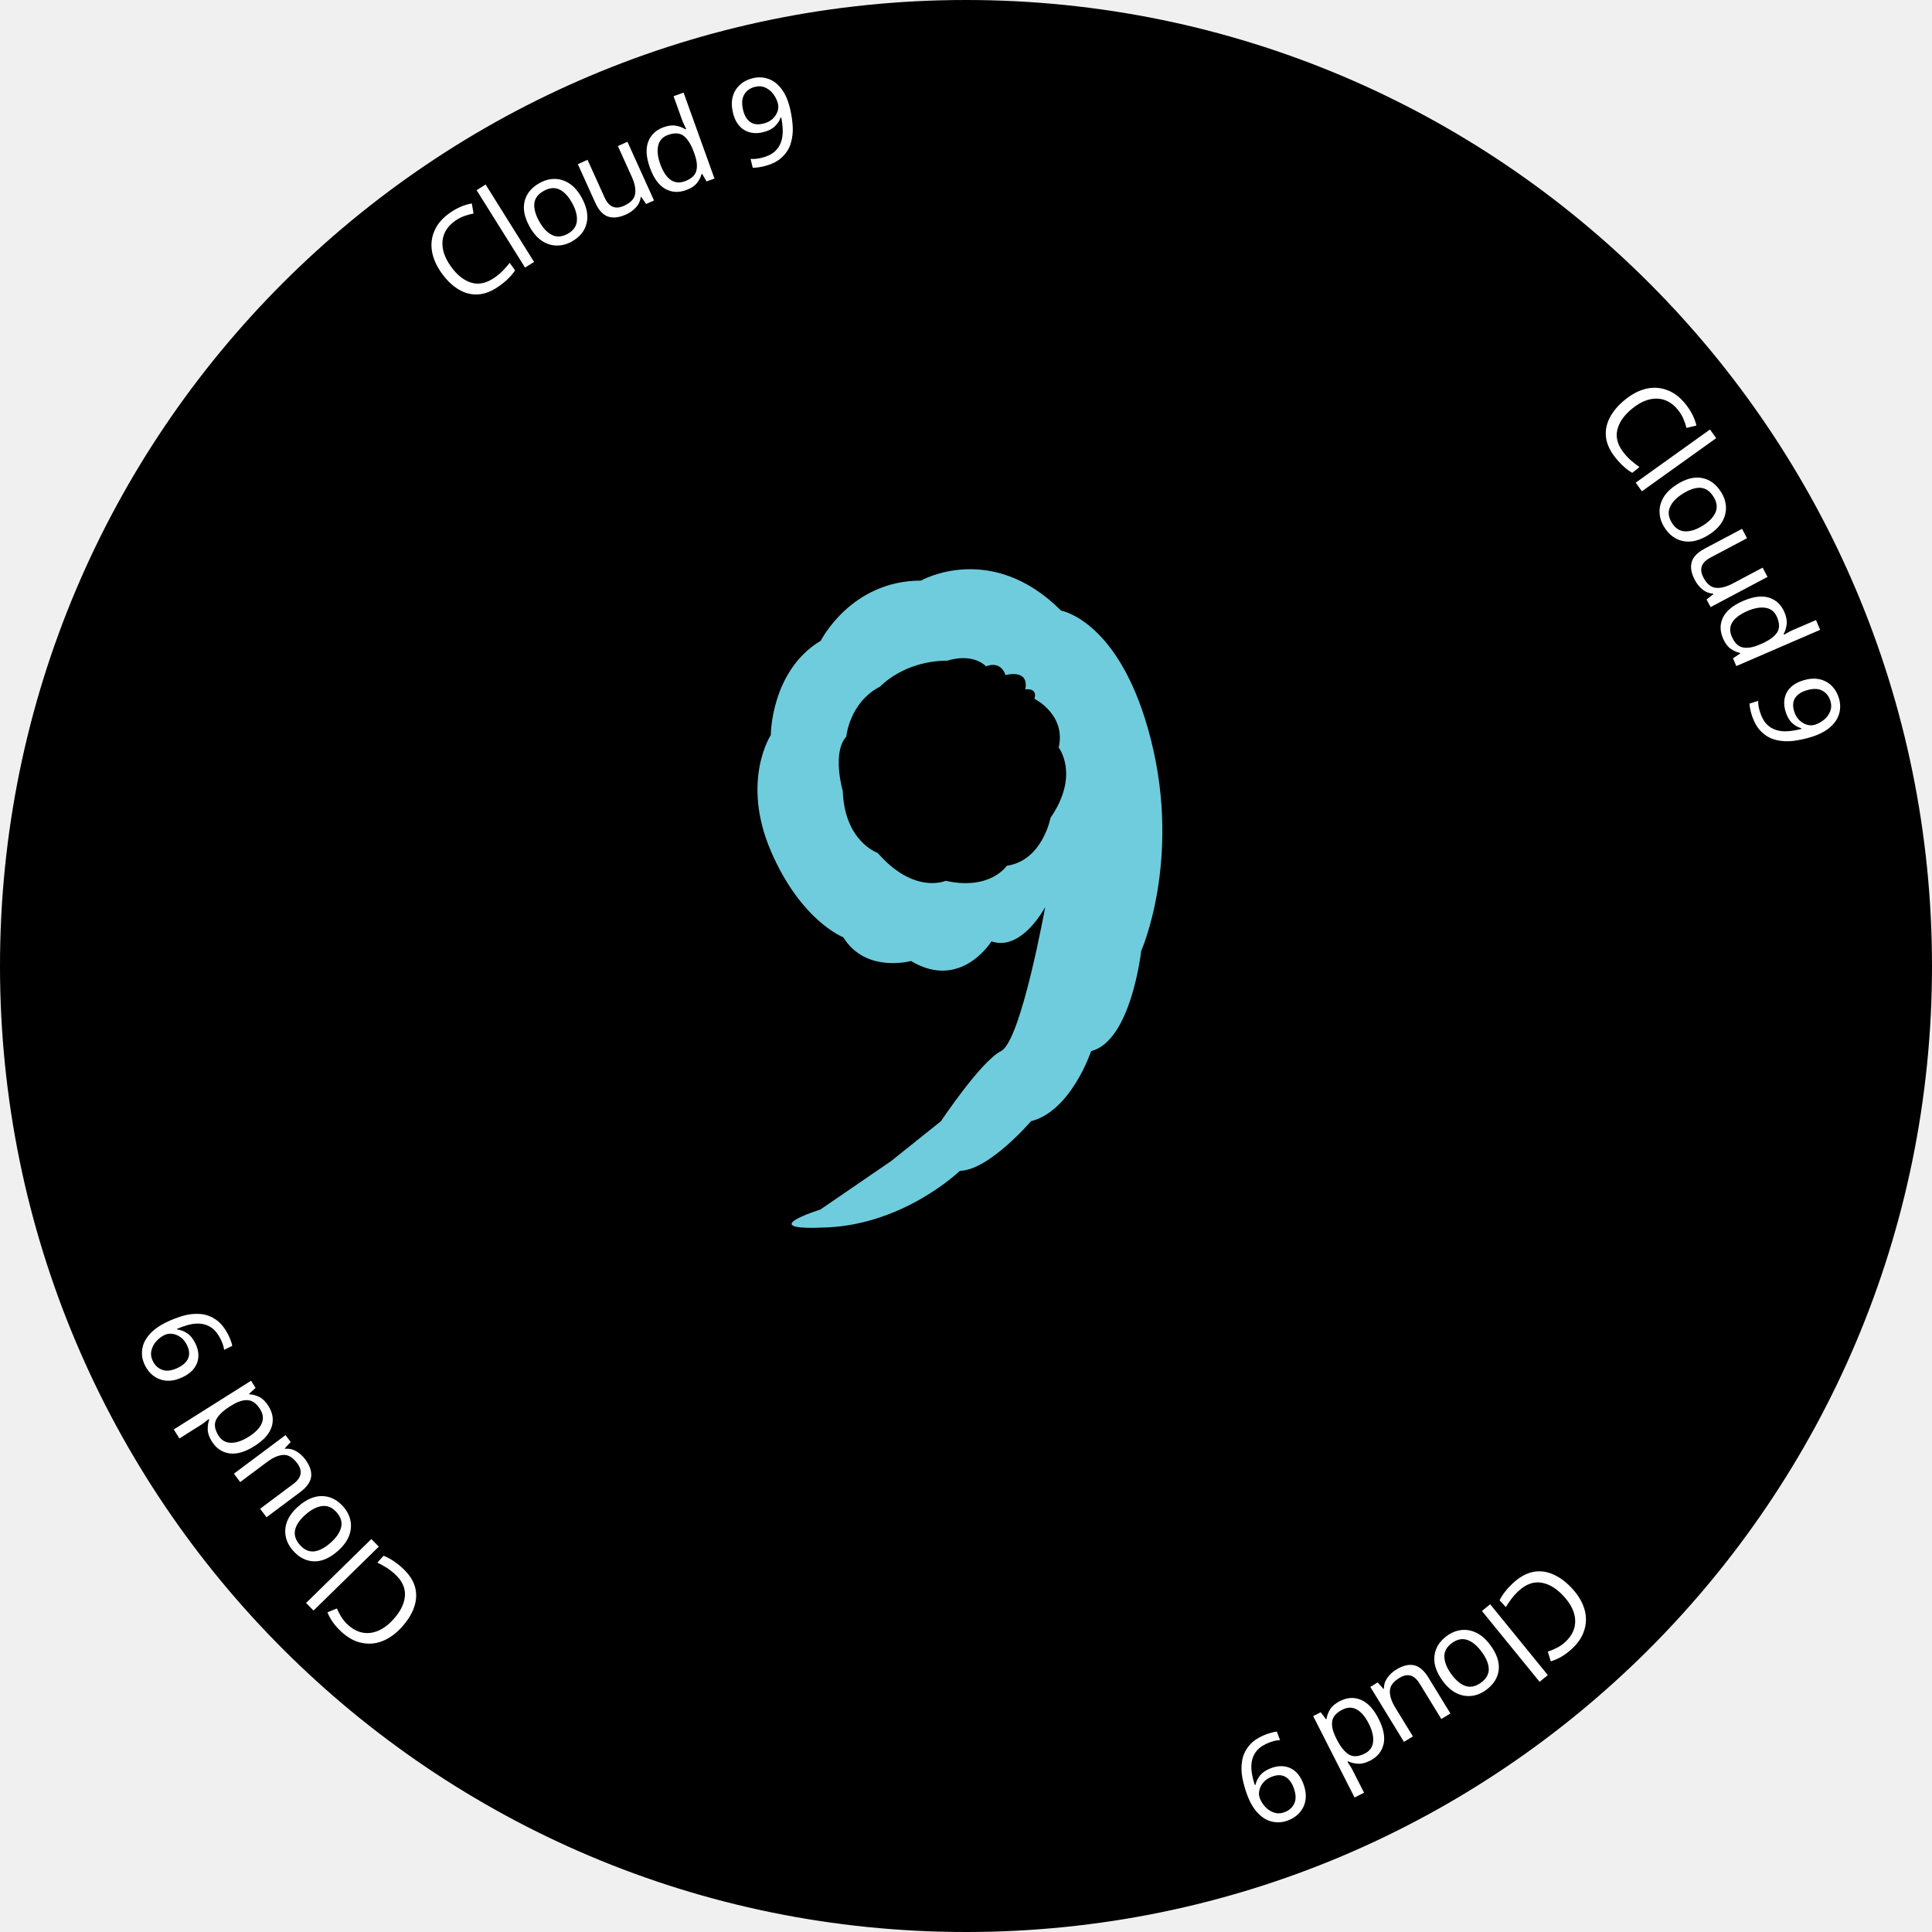
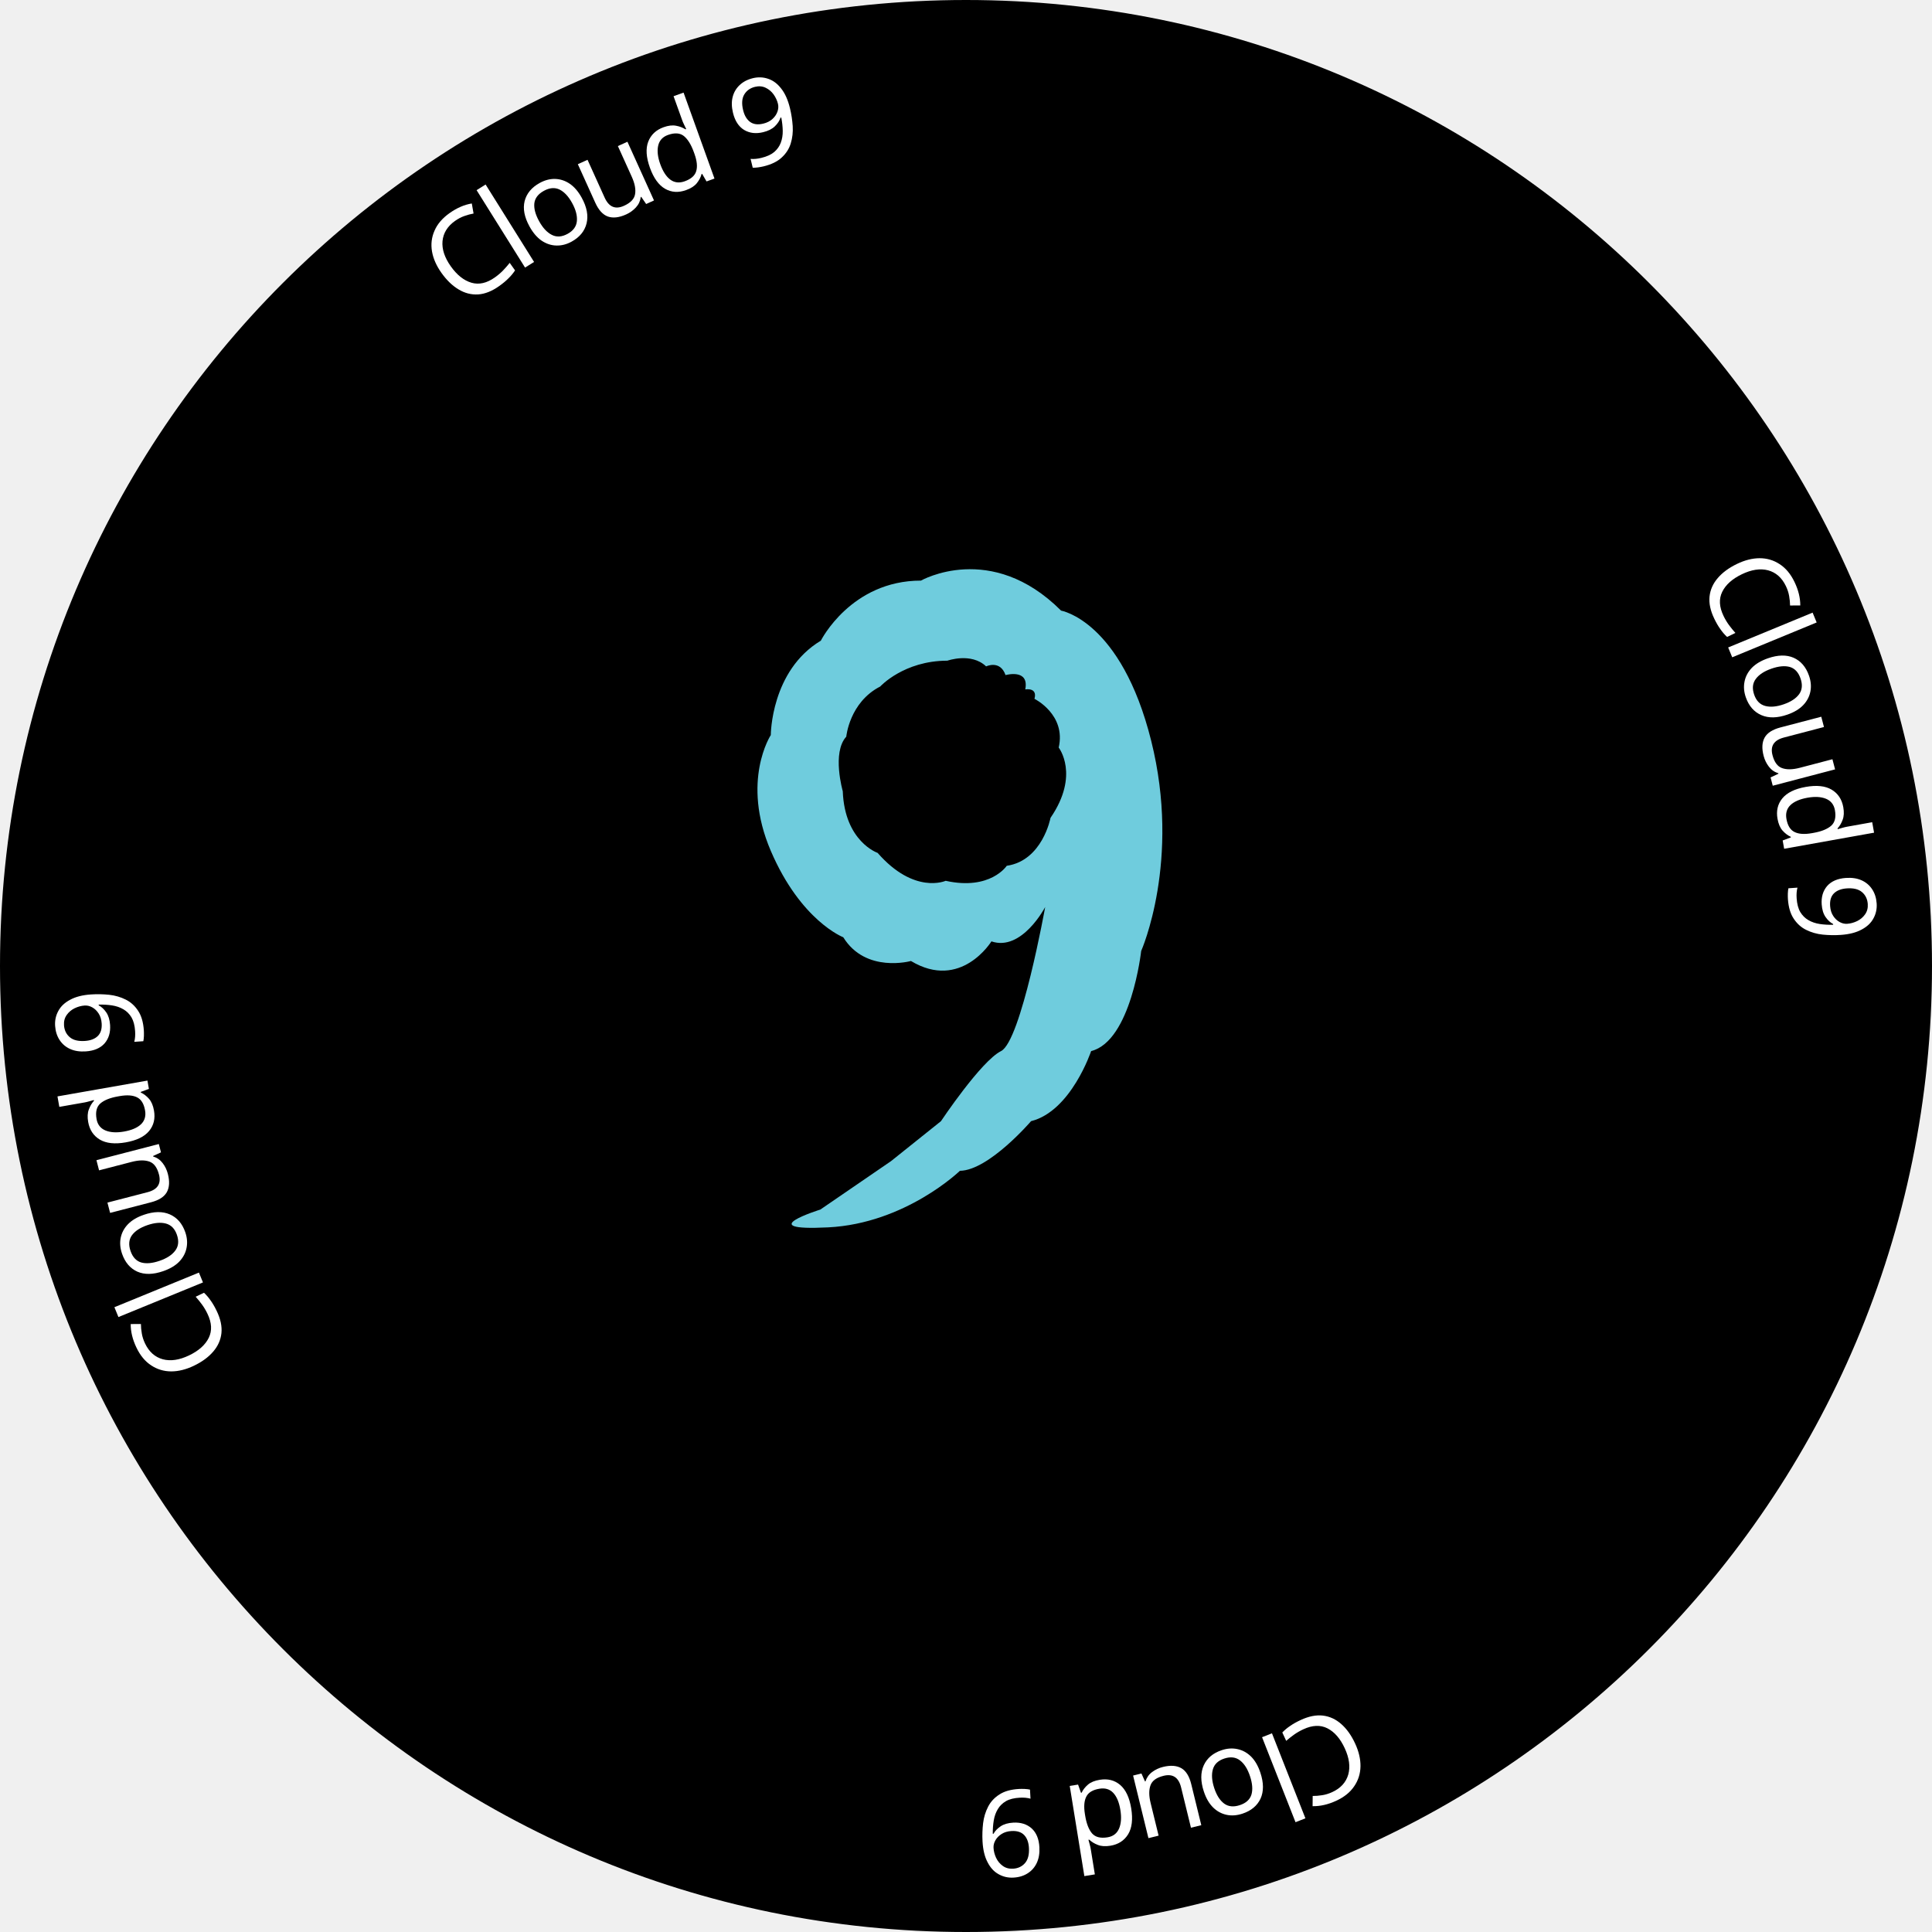
- <svg xmlns="http://www.w3.org/2000/svg" id="Layer_1" data-name="Layer 1" viewBox="0 0 193 193">
+ <svg xmlns="http://www.w3.org/2000/svg" id="cloud-nine" viewBox="0 0 193 193">
  <defs>
    <style>
-       .cls-1 {
+       #nine {
        fill: #6fccdd;
      }

-       .cls-1, .cls-2 {
+       #nine, .cls-2 {
        stroke-width: 0px;
      }
+        #nine{
+          
+          transition: all 0.5s ease;
+           transform-origin: center;
+       }
+       #nine:hover{
+         transform:rotate(180deg);
+       }
+       .cls-2:hover{
+         fill:white
+       }

-       .cls-3 {
-         fill: #fff;
+      .text {
        font-family: MyriadPro-Regular, 'Myriad Pro';
        font-size: 12px;
      }
+ 
+       .text {
+         fill: #fff;
+       }
    </style>
  </defs>
-   <g>
+   <g id="background">
    <circle class="cls-2" cx="96.5" cy="96.5" r="96" />
    <path class="cls-2" d="m96.5,1c52.66,0,95.5,42.84,95.5,95.5s-42.84,95.5-95.5,95.5S1,149.16,1,96.5,43.84,1,96.5,1m0-1C43.2,0,0,43.2,0,96.5s43.2,96.5,96.5,96.5,96.5-43.2,96.5-96.5S149.8,0,96.5,0h0Z" />
  </g>
-   <text class="cls-3" transform="translate(45.98 31.18) rotate(-35.35)">
+   <text class="text" transform="translate(45.98 31.18) rotate(-35.35)">
    <tspan x="0" y="0">C</tspan>
  </text>
-   <text class="cls-3" transform="translate(51.59 27.27) rotate(-32.04)">
+   <text class="text" transform="translate(51.59 27.27) rotate(-32.04)">
    <tspan x="0" y="0">l</tspan>
  </text>
-   <text class="cls-3" transform="translate(53.88 25.77) rotate(-28.84)">
+   <text class="text" transform="translate(53.88 25.77) rotate(-28.84)">
    <tspan x="0" y="0">o</tspan>
  </text>
-   <text class="cls-3" transform="translate(59.51 22.66) rotate(-24.35)">
+   <text class="text" transform="translate(59.51 22.66) rotate(-24.35)">
    <tspan x="0" y="0">u</tspan>
  </text>
-   <text class="cls-3" transform="translate(65.39 19.99) rotate(-19.78)">
+   <text class="text" transform="translate(65.39 19.99) rotate(-19.78)">
    <tspan x="0" y="0">d</tspan>
  </text>
-   <text class="cls-3" transform="translate(71.69 17.79) rotate(-16.59)">
-     <tspan x="0" y="0"> </tspan>
-   </text>
-   <text class="cls-3" transform="translate(74.01 17.04) rotate(-13.62)">
+   <text class="text" transform="translate(71.69 17.79) rotate(-16.59)">
+     <tspan x="0" y="0"> </tspan>
+   </text>
+   <text class="text" transform="translate(74.01 17.04) rotate(-13.62)">
    <tspan x="0" y="0">9</tspan>
  </text>
-   <text class="cls-3" transform="translate(79.89 15.66) rotate(-10.67)">
-     <tspan x="0" y="0"> </tspan>
-   </text>
-   <text class="cls-3" transform="translate(82.33 15.2) rotate(-8.94)">
-     <tspan x="0" y="0"> </tspan>
-   </text>
-   <text class="cls-3" transform="translate(84.8 14.81) rotate(-7.2)">
-     <tspan x="0" y="0"> </tspan>
-   </text>
-   <text class="cls-3" transform="translate(87.25 14.5) rotate(-5.48)">
-     <tspan x="0" y="0"> </tspan>
-   </text>
-   <text class="cls-3" transform="translate(89.74 14.26) rotate(-3.76)">
-     <tspan x="0" y="0"> </tspan>
-   </text>
-   <text class="cls-3" transform="translate(92.21 14.1) rotate(-2.06)">
-     <tspan x="0" y="0"> </tspan>
-   </text>
-   <text class="cls-3" transform="translate(94.69 14.02) rotate(-.93)">
-     <tspan x="0" y="0"> </tspan>
-   </text>
-   <text class="cls-3" transform="translate(97.18 13.99) rotate(1.33)">
-     <tspan x="0" y="0"> </tspan>
-   </text>
-   <text class="cls-3" transform="translate(99.67 14.05) rotate(3.04)">
-     <tspan x="0" y="0"> </tspan>
-   </text>
-   <text class="cls-3" transform="translate(102.14 14.18) rotate(4.74)">
-     <tspan x="0" y="0"> </tspan>
-   </text>
-   <text class="cls-3" transform="translate(104.61 14.38) rotate(6.45)">
-     <tspan x="0" y="0"> </tspan>
-   </text>
-   <text class="cls-3" transform="translate(107.08 14.66) rotate(8.18)">
-     <tspan x="0" y="0"> </tspan>
-   </text>
-   <text class="cls-3" transform="translate(109.53 15.01) rotate(9.9)">
-     <tspan x="0" y="0"> </tspan>
-   </text>
-   <text class="cls-3" transform="translate(111.98 15.44) rotate(11.63)">
-     <tspan x="0" y="0"> </tspan>
-   </text>
-   <text class="cls-3" transform="translate(114.42 15.94) rotate(13.38)">
-     <tspan x="0" y="0"> </tspan>
-   </text>
-   <text class="cls-3" transform="translate(116.85 16.52) rotate(15.12)">
-     <tspan x="0" y="0"> </tspan>
-   </text>
-   <text class="cls-3" transform="translate(119.24 17.16) rotate(16.86)">
-     <tspan x="0" y="0"> </tspan>
-   </text>
-   <text class="cls-3" transform="translate(121.6 17.88) rotate(18.58)">
-     <tspan x="0" y="0"> </tspan>
-   </text>
-   <text class="cls-3" transform="translate(123.97 18.67) rotate(20.33)">
-     <tspan x="0" y="0"> </tspan>
-   </text>
-   <text class="cls-3" transform="translate(126.3 19.54) rotate(22.07)">
-     <tspan x="0" y="0"> </tspan>
-   </text>
-   <text class="cls-3" transform="translate(128.6 20.47) rotate(23.8)">
-     <tspan x="0" y="0"> </tspan>
-   </text>
-   <text class="cls-3" transform="translate(130.87 21.47) rotate(25.53)">
-     <tspan x="0" y="0"> </tspan>
-   </text>
-   <text class="cls-3" transform="translate(133.12 22.54) rotate(27.27)">
-     <tspan x="0" y="0"> </tspan>
-   </text>
-   <text class="cls-3" transform="translate(135.31 23.67) rotate(28.99)">
-     <tspan x="0" y="0"> </tspan>
-   </text>
-   <text class="cls-3" transform="translate(137.49 24.88) rotate(30.72)">
-     <tspan x="0" y="0"> </tspan>
-   </text>
-   <text class="cls-3" transform="translate(139.63 26.15) rotate(32.45)">
-     <tspan x="0" y="0"> </tspan>
-   </text>
-   <text class="cls-3" transform="translate(141.73 27.48) rotate(34.17)">
-     <tspan x="0" y="0"> </tspan>
-   </text>
-   <text class="cls-3" transform="translate(143.78 28.87) rotate(35.89)">
-     <tspan x="0" y="0"> </tspan>
-   </text>
-   <text class="cls-3" transform="translate(145.79 30.33) rotate(37.61)">
-     <tspan x="0" y="0"> </tspan>
-   </text>
-   <text class="cls-3" transform="translate(147.75 31.84) rotate(39.32)">
-     <tspan x="0" y="0"> </tspan>
-   </text>
-   <text class="cls-3" transform="translate(149.69 33.42) rotate(41.05)">
-     <tspan x="0" y="0"> </tspan>
-   </text>
-   <text class="cls-3" transform="translate(151.56 35.05) rotate(42.76)">
-     <tspan x="0" y="0"> </tspan>
-   </text>
-   <text class="cls-3" transform="translate(153.38 36.73) rotate(44.47)">
-     <tspan x="0" y="0"> </tspan>
-   </text>
-   <text class="cls-3" transform="translate(155.17 38.48) rotate(46.2)">
-     <tspan x="0" y="0"> </tspan>
-   </text>
-   <text class="cls-3" transform="translate(156.88 40.27) rotate(47.9)">
-     <tspan x="0" y="0"> </tspan>
-   </text>
-   <text class="cls-3" transform="translate(158.56 42.03) rotate(51.11)">
+   <text class="text" transform="translate(79.89 15.66) rotate(-10.67)">
+     <tspan x="0" y="0"> </tspan>
+   </text>
+   <text class="text" transform="translate(82.33 15.2) rotate(-8.94)">
+     <tspan x="0" y="0"> </tspan>
+   </text>
+   <text class="text" transform="translate(84.8 14.81) rotate(-7.2)">
+     <tspan x="0" y="0"> </tspan>
+   </text>
+   <text class="text" transform="translate(87.25 14.5) rotate(-5.48)">
+     <tspan x="0" y="0"> </tspan>
+   </text>
+   <text class="text" transform="translate(89.74 14.26) rotate(-3.76)">
+     <tspan x="0" y="0"> </tspan>
+   </text>
+   <text class="text" transform="translate(92.21 14.1) rotate(-2.06)">
+     <tspan x="0" y="0"> </tspan>
+   </text>
+   <text class="text" transform="translate(94.69 14.02) rotate(-.93)">
+     <tspan x="0" y="0"> </tspan>
+   </text>
+   <text class="text" transform="translate(97.18 13.99) rotate(1.33)">
+     <tspan x="0" y="0"> </tspan>
+   </text>
+   <text class="text" transform="translate(99.67 14.05) rotate(3.04)">
+     <tspan x="0" y="0"> </tspan>
+   </text>
+   <text class="text" transform="translate(102.14 14.18) rotate(4.74)">
+     <tspan x="0" y="0"> </tspan>
+   </text>
+   <text class="text" transform="translate(104.61 14.38) rotate(6.45)">
+     <tspan x="0" y="0"> </tspan>
+   </text>
+   <text class="text" transform="translate(107.08 14.66) rotate(8.18)">
+     <tspan x="0" y="0"> </tspan>
+   </text>
+   <text class="six" transform="translate(111.97 15.39) rotate(12.8)">
+     <tspan x="0" y="0">S</tspan>
+   </text>
+   <text class="six" transform="translate(117.61 16.71) rotate(15.77)">
+     <tspan x="0" y="0">i</tspan>
+   </text>
+   <text class="six" transform="translate(120.24 17.42) rotate(18.63)">
+     <tspan x="0" y="0">x</tspan>
+   </text>
+   <text class="text" transform="translate(127.7 20.09) rotate(23.12)">
+     <tspan x="0" y="0"> </tspan>
+   </text>
+   <text class="text" transform="translate(130.01 21.08) rotate(24.88)">
+     <tspan x="0" y="0"> </tspan>
+   </text>
+   <text class="text" transform="translate(132.25 22.12) rotate(26.6)">
+     <tspan x="0" y="0"> </tspan>
+   </text>
+   <text class="text" transform="translate(134.46 23.22) rotate(28.32)">
+     <tspan x="0" y="0"> </tspan>
+   </text>
+   <text class="text" transform="translate(136.65 24.4) rotate(30.05)">
+     <tspan x="0" y="0"> </tspan>
+   </text>
+   <text class="text" transform="translate(138.81 25.65) rotate(31.78)">
+     <tspan x="0" y="0"> </tspan>
+   </text>
+   <text class="text" transform="translate(140.92 26.96) rotate(33.5)">
+     <tspan x="0" y="0"> </tspan>
+   </text>
+   <text class="text" transform="translate(142.99 28.33) rotate(35.23)">
+     <tspan x="0" y="0"> </tspan>
+   </text>
+   <text class="text" transform="translate(145.02 29.76) rotate(36.94)">
+     <tspan x="0" y="0"> </tspan>
+   </text>
+   <text class="text" transform="translate(147 31.24) rotate(38.65)">
+     <tspan x="0" y="0"> </tspan>
+   </text>
+   <text class="text" transform="translate(148.96 32.81) rotate(40.39)">
+     <tspan x="0" y="0"> </tspan>
+   </text>
+   <text class="text" transform="translate(150.84 34.41) rotate(42.1)">
+     <tspan x="0" y="0"> </tspan>
+   </text>
+   <text class="text" transform="translate(152.68 36.07) rotate(43.8)">
+     <tspan x="0" y="0"> </tspan>
+   </text>
+   <text class="text" transform="translate(154.47 37.78) rotate(45.51)">
+     <tspan x="0" y="0"> </tspan>
+   </text>
+   <text class="text" transform="translate(156.22 39.57) rotate(47.24)">
+     <tspan x="0" y="0"> </tspan>
+   </text>
+   <text class="text" transform="translate(157.9 41.39) rotate(48.95)">
+     <tspan x="0" y="0"> </tspan>
+   </text>
+   <text class="text" transform="translate(159.53 43.25) rotate(50.66)">
+     <tspan x="0" y="0"> </tspan>
+   </text>
+   <text class="text" transform="translate(161.12 45.19) rotate(52.39)">
+     <tspan x="0" y="0"> </tspan>
+   </text>
+   <text class="text" transform="translate(162.64 47.16) rotate(54.11)">
+     <tspan x="0" y="0"> </tspan>
+   </text>
+   <text class="text" transform="translate(164.09 49.17) rotate(55.83)">
+     <tspan x="0" y="0"> </tspan>
+   </text>
+   <text class="text" transform="translate(165.49 51.22) rotate(57.55)">
+     <tspan x="0" y="0"> </tspan>
+   </text>
+   <text class="text" transform="translate(166.82 53.32) rotate(59.28)">
+     <tspan x="0" y="0"> </tspan>
+   </text>
+   <text class="text" transform="translate(168.08 55.44) rotate(60.99)">
+     <tspan x="0" y="0"> </tspan>
+   </text>
+   <text class="text" transform="translate(169.33 57.54) rotate(64.23)">
    <tspan x="0" y="0">C</tspan>
  </text>
-   <text class="cls-3" transform="translate(162.81 47.39) rotate(54.41)">
+   <text class="text" transform="translate(172.25 63.74) rotate(67.58)">
    <tspan x="0" y="0">l</tspan>
  </text>
-   <text class="cls-3" transform="translate(164.44 49.57) rotate(57.59)">
+   <text class="text" transform="translate(173.33 66.21) rotate(70.77)">
    <tspan x="0" y="0">o</tspan>
  </text>
-   <text class="cls-3" transform="translate(167.89 55) rotate(62.07)">
+   <text class="text" transform="translate(175.47 72.31) rotate(75.3)">
    <tspan x="0" y="0">u</tspan>
  </text>
-   <text class="cls-3" transform="translate(170.93 60.7) rotate(66.63)">
+   <text class="text" transform="translate(177.11 78.53) rotate(79.85)">
    <tspan x="0" y="0">d</tspan>
  </text>
-   <text class="cls-3" transform="translate(173.51 66.82) rotate(69.8)">
-     <tspan x="0" y="0"> </tspan>
-   </text>
-   <text class="cls-3" transform="translate(174.41 69.12) rotate(72.79)">
+   <text class="text" transform="translate(178.23 85.12) rotate(83.03)">
+     <tspan x="0" y="0"> </tspan>
+   </text>
+   <text class="text" transform="translate(178.57 87.52) rotate(85.96)">
    <tspan x="0" y="0">9</tspan>
  </text>
-   <text class="cls-3" transform="translate(176.15 74.9) rotate(75.75)">
-     <tspan x="0" y="0"> </tspan>
-   </text>
-   <text class="cls-3" transform="translate(176.77 77.31) rotate(77.49)">
-     <tspan x="0" y="0"> </tspan>
-   </text>
-   <text class="cls-3" transform="translate(177.3 79.73) rotate(79.22)">
-     <tspan x="0" y="0"> </tspan>
-   </text>
-   <text class="cls-3" transform="translate(177.77 82.17) rotate(80.95)">
-     <tspan x="0" y="0"> </tspan>
-   </text>
-   <text class="cls-3" transform="translate(178.16 84.63) rotate(82.69)">
-     <tspan x="0" y="0"> </tspan>
-   </text>
-   <text class="cls-3" transform="translate(178.48 87.09) rotate(84.4)">
-     <tspan x="0" y="0"> </tspan>
-   </text>
-   <text class="cls-3" transform="translate(178.72 89.57) rotate(86.12)">
-     <tspan x="0" y="0"> </tspan>
-   </text>
-   <text class="cls-3" transform="translate(178.89 92.04) rotate(87.82)">
-     <tspan x="0" y="0"> </tspan>
-   </text>
-   <text class="cls-3" transform="translate(178.98 94.53) rotate(89.07)">
-     <tspan x="0" y="0"> </tspan>
-   </text>
-   <text class="cls-3" transform="translate(179.01 97.03) rotate(91.22)">
-     <tspan x="0" y="0"> </tspan>
-   </text>
-   <text class="cls-3" transform="translate(178.96 99.51) rotate(92.92)">
-     <tspan x="0" y="0"> </tspan>
-   </text>
-   <text class="cls-3" transform="translate(178.83 101.97) rotate(94.62)">
-     <tspan x="0" y="0"> </tspan>
-   </text>
-   <text class="cls-3" transform="translate(178.63 104.45) rotate(96.34)">
-     <tspan x="0" y="0"> </tspan>
-   </text>
-   <text class="cls-3" transform="translate(178.36 106.92) rotate(98.07)">
-     <tspan x="0" y="0"> </tspan>
-   </text>
-   <text class="cls-3" transform="translate(178.01 109.37) rotate(99.79)">
-     <tspan x="0" y="0"> </tspan>
-   </text>
-   <text class="cls-3" transform="translate(177.59 111.82) rotate(101.52)">
-     <tspan x="0" y="0"> </tspan>
-   </text>
-   <text class="cls-3" transform="translate(177.09 114.27) rotate(103.27)">
-     <tspan x="0" y="0"> </tspan>
-   </text>
-   <text class="cls-3" transform="translate(176.52 116.69) rotate(105.01)">
-     <tspan x="0" y="0"> </tspan>
-   </text>
-   <text class="cls-3" transform="translate(175.88 119.09) rotate(106.74)">
-     <tspan x="0" y="0"> </tspan>
-   </text>
-   <text class="cls-3" transform="translate(175.17 121.45) rotate(108.47)">
-     <tspan x="0" y="0"> </tspan>
-   </text>
-   <text class="cls-3" transform="translate(174.38 123.82) rotate(110.22)">
-     <tspan x="0" y="0"> </tspan>
-   </text>
-   <text class="cls-3" transform="translate(173.52 126.16) rotate(111.96)">
-     <tspan x="0" y="0"> </tspan>
-   </text>
-   <text class="cls-3" transform="translate(172.59 128.46) rotate(113.69)">
-     <tspan x="0" y="0"> </tspan>
-   </text>
-   <text class="cls-3" transform="translate(171.6 130.72) rotate(115.42)">
-     <tspan x="0" y="0"> </tspan>
-   </text>
-   <text class="cls-3" transform="translate(170.54 132.95) rotate(117.14)">
-     <tspan x="0" y="0"> </tspan>
-   </text>
-   <text class="cls-3" transform="translate(169.4 135.18) rotate(118.88)">
-     <tspan x="0" y="0"> </tspan>
-   </text>
-   <text class="cls-3" transform="translate(168.2 137.36) rotate(120.61)">
-     <tspan x="0" y="0"> </tspan>
-   </text>
-   <text class="cls-3" transform="translate(166.93 139.5) rotate(122.34)">
-     <tspan x="0" y="0"> </tspan>
-   </text>
-   <text class="cls-3" transform="translate(165.61 141.6) rotate(124.06)">
-     <tspan x="0" y="0"> </tspan>
-   </text>
-   <text class="cls-3" transform="translate(164.22 143.65) rotate(125.78)">
-     <tspan x="0" y="0"> </tspan>
-   </text>
-   <text class="cls-3" transform="translate(162.77 145.67) rotate(127.5)">
-     <tspan x="0" y="0"> </tspan>
-   </text>
-   <text class="cls-3" transform="translate(161.26 147.63) rotate(129.21)">
-     <tspan x="0" y="0"> </tspan>
-   </text>
-   <text class="cls-3" transform="translate(159.69 149.55) rotate(130.92)">
-     <tspan x="0" y="0"> </tspan>
-   </text>
-   <text class="cls-3" transform="translate(158.05 151.45) rotate(132.65)">
-     <tspan x="0" y="0"> </tspan>
-   </text>
-   <text class="cls-3" transform="translate(156.38 153.27) rotate(134.36)">
-     <tspan x="0" y="0"> </tspan>
-   </text>
-   <text class="cls-3" transform="translate(154.72 155.05) rotate(137.56)">
+   <text class="text" transform="translate(178.96 93.56) rotate(88.87)">
+     <tspan x="0" y="0"> </tspan>
+   </text>
+   <text class="text" transform="translate(179.02 96.03) rotate(90.93)">
+     <tspan x="0" y="0"> </tspan>
+   </text>
+   <text class="text" transform="translate(178.98 98.55) rotate(92.27)">
+     <tspan x="0" y="0"> </tspan>
+   </text>
+   <text class="text" transform="translate(178.89 101.02) rotate(93.97)">
+     <tspan x="0" y="0"> </tspan>
+   </text>
+   <text class="text" transform="translate(178.72 103.51) rotate(95.69)">
+     <tspan x="0" y="0"> </tspan>
+   </text>
+   <text class="text" transform="translate(178.47 105.97) rotate(97.4)">
+     <tspan x="0" y="0"> </tspan>
+   </text>
+   <text class="text" transform="translate(178.15 108.45) rotate(99.14)">
+     <tspan x="0" y="0"> </tspan>
+   </text>
+   <text class="text" transform="translate(177.76 110.9) rotate(100.87)">
+     <tspan x="0" y="0"> </tspan>
+   </text>
+   <text class="text" transform="translate(177.29 113.33) rotate(102.6)">
+     <tspan x="0" y="0"> </tspan>
+   </text>
+   <text class="text" transform="translate(176.75 115.76) rotate(104.34)">
+     <tspan x="0" y="0"> </tspan>
+   </text>
+   <text class="text" transform="translate(176.14 118.17) rotate(106.08)">
+     <tspan x="0" y="0"> </tspan>
+   </text>
+   <text class="text" transform="translate(175.45 120.55) rotate(107.81)">
+     <tspan x="0" y="0"> </tspan>
+   </text>
+   <text class="text" transform="translate(174.7 122.9) rotate(109.54)">
+     <tspan x="0" y="0"> </tspan>
+   </text>
+   <text class="text" transform="translate(173.87 125.24) rotate(111.28)">
+     <tspan x="0" y="0"> </tspan>
+   </text>
+   <text class="six" transform="translate(172.05 129.83) rotate(115.9)">
+     <tspan x="0" y="0">S</tspan>
+   </text>
+   <text class="six" transform="translate(169.48 135.03) rotate(118.86)">
+     <tspan x="0" y="0">i</tspan>
+   </text>
+   <text class="six" transform="translate(168.19 137.45) rotate(121.72)">
+     <tspan x="0" y="0">x</tspan>
+   </text>
+   <text class="text" transform="translate(163.89 144.11) rotate(126.17)">
+     <tspan x="0" y="0"> </tspan>
+   </text>
+   <text class="text" transform="translate(162.43 146.11) rotate(127.88)">
+     <tspan x="0" y="0"> </tspan>
+   </text>
+   <text class="text" transform="translate(160.91 148.07) rotate(129.6)">
+     <tspan x="0" y="0"> </tspan>
+   </text>
+   <text class="text" transform="translate(159.32 150) rotate(131.33)">
+     <tspan x="0" y="0"> </tspan>
+   </text>
+   <text class="text" transform="translate(157.68 151.86) rotate(133.04)">
+     <tspan x="0" y="0"> </tspan>
+   </text>
+   <text class="text" transform="translate(155.99 153.67) rotate(134.74)">
+     <tspan x="0" y="0"> </tspan>
+   </text>
+   <text class="text" transform="translate(154.25 155.43) rotate(136.45)">
+     <tspan x="0" y="0"> </tspan>
+   </text>
+   <text class="text" transform="translate(152.44 157.15) rotate(138.18)">
+     <tspan x="0" y="0"> </tspan>
+   </text>
+   <text class="text" transform="translate(150.59 158.81) rotate(139.89)">
+     <tspan x="0" y="0"> </tspan>
+   </text>
+   <text class="text" transform="translate(148.7 160.4) rotate(141.6)">
+     <tspan x="0" y="0"> </tspan>
+   </text>
+   <text class="text" transform="translate(146.73 161.96) rotate(143.34)">
+     <tspan x="0" y="0"> </tspan>
+   </text>
+   <text class="text" transform="translate(144.74 163.44) rotate(145.05)">
+     <tspan x="0" y="0"> </tspan>
+   </text>
+   <text class="text" transform="translate(142.71 164.87) rotate(146.78)">
+     <tspan x="0" y="0"> </tspan>
+   </text>
+   <text class="text" transform="translate(140.63 166.23) rotate(148.5)">
+     <tspan x="0" y="0"> </tspan>
+   </text>
+   <text class="text" transform="translate(138.53 167.52) rotate(150.21)">
+     <tspan x="0" y="0"> </tspan>
+   </text>
+   <text class="text" transform="translate(136.37 168.75) rotate(151.94)">
+     <tspan x="0" y="0"> </tspan>
+   </text>
+   <text class="text" transform="translate(134.24 169.97) rotate(155.19)">
    <tspan x="0" y="0">C</tspan>
  </text>
-   <text class="cls-3" transform="translate(149.65 159.62) rotate(140.85)">
+   <text class="text" transform="translate(128.01 172.78) rotate(158.52)">
    <tspan x="0" y="0">l</tspan>
  </text>
-   <text class="cls-3" transform="translate(147.55 161.39) rotate(144.05)">
+   <text class="text" transform="translate(125.52 173.82) rotate(161.72)">
    <tspan x="0" y="0">o</tspan>
  </text>
-   <text class="cls-3" transform="translate(142.34 165.18) rotate(148.52)">
+   <text class="text" transform="translate(119.4 175.85) rotate(166.24)">
    <tspan x="0" y="0">u</tspan>
  </text>
-   <text class="cls-3" transform="translate(136.85 168.55) rotate(153.05)">
+   <text class="text" transform="translate(113.14 177.39) rotate(170.79)">
    <tspan x="0" y="0">d</tspan>
  </text>
-   <text class="cls-3" transform="translate(130.9 171.52) rotate(156.22)">
-     <tspan x="0" y="0"> </tspan>
-   </text>
-   <text class="cls-3" transform="translate(128.69 172.55) rotate(159.18)">
+   <text class="text" transform="translate(106.56 178.4) rotate(173.95)">
+     <tspan x="0" y="0"> </tspan>
+   </text>
+   <text class="text" transform="translate(104.11 178.71) rotate(176.89)">
    <tspan x="0" y="0">9</tspan>
  </text>
-   <text class="cls-3" transform="translate(123 174.66) rotate(162.17)">
-     <tspan x="0" y="0"> </tspan>
-   </text>
-   <text class="cls-3" transform="translate(120.64 175.42) rotate(163.9)">
-     <tspan x="0" y="0"> </tspan>
-   </text>
-   <text class="cls-3" transform="translate(118.26 176.11) rotate(165.64)">
-     <tspan x="0" y="0"> </tspan>
-   </text>
-   <text class="cls-3" transform="translate(115.84 176.73) rotate(167.38)">
-     <tspan x="0" y="0"> </tspan>
-   </text>
-   <text class="cls-3" transform="translate(113.43 177.27) rotate(169.11)">
-     <tspan x="0" y="0"> </tspan>
-   </text>
-   <text class="cls-3" transform="translate(110.99 177.74) rotate(170.84)">
-     <tspan x="0" y="0"> </tspan>
-   </text>
-   <text class="cls-3" transform="translate(108.53 178.14) rotate(172.57)">
-     <tspan x="0" y="0"> </tspan>
-   </text>
-   <text class="cls-3" transform="translate(106.07 178.46) rotate(174.29)">
-     <tspan x="0" y="0"> </tspan>
-   </text>
-   <text class="cls-3" transform="translate(103.59 178.71) rotate(176.01)">
-     <tspan x="0" y="0"> </tspan>
-   </text>
-   <text class="cls-3" transform="translate(101.13 178.88) rotate(177.71)">
-     <tspan x="0" y="0"> </tspan>
-   </text>
-   <text class="cls-3" transform="translate(98.64 178.97) rotate(179.07)">
-     <tspan x="0" y="0"> </tspan>
-   </text>
-   <text class="cls-3" transform="translate(96.14 179.01) rotate(-178.89)">
-     <tspan x="0" y="0"> </tspan>
-   </text>
-   <text class="cls-3" transform="translate(93.66 178.96) rotate(-177.19)">
-     <tspan x="0" y="0"> </tspan>
-   </text>
-   <text class="cls-3" transform="translate(91.19 178.84) rotate(-175.49)">
-     <tspan x="0" y="0"> </tspan>
-   </text>
-   <text class="cls-3" transform="translate(88.71 178.65) rotate(-173.77)">
-     <tspan x="0" y="0"> </tspan>
-   </text>
-   <text class="cls-3" transform="translate(86.25 178.38) rotate(-172.06)">
-     <tspan x="0" y="0"> </tspan>
-   </text>
-   <text class="cls-3" transform="translate(83.79 178.04) rotate(-170.32)">
-     <tspan x="0" y="0"> </tspan>
-   </text>
-   <text class="cls-3" transform="translate(81.34 177.62) rotate(-168.59)">
-     <tspan x="0" y="0"> </tspan>
-   </text>
-   <text class="cls-3" transform="translate(78.89 177.13) rotate(-166.85)">
-     <tspan x="0" y="0"> </tspan>
-   </text>
-   <text class="cls-3" transform="translate(76.46 176.56) rotate(-165.1)">
-     <tspan x="0" y="0"> </tspan>
-   </text>
-   <text class="cls-3" transform="translate(74.07 175.92) rotate(-163.37)">
-     <tspan x="0" y="0"> </tspan>
-   </text>
-   <text class="cls-3" transform="translate(71.7 175.22) rotate(-161.64)">
-     <tspan x="0" y="0"> </tspan>
-   </text>
-   <text class="cls-3" transform="translate(69.33 174.43) rotate(-159.89)">
-     <tspan x="0" y="0"> </tspan>
-   </text>
-   <text class="cls-3" transform="translate(67.02 173.59) rotate(-158.17)">
-     <tspan x="0" y="0"> </tspan>
-   </text>
-   <text class="cls-3" transform="translate(64.69 172.65) rotate(-156.42)">
-     <tspan x="0" y="0"> </tspan>
-   </text>
-   <text class="cls-3" transform="translate(62.42 171.66) rotate(-154.69)">
-     <tspan x="0" y="0"> </tspan>
-   </text>
-   <text class="cls-3" transform="translate(60.19 170.61) rotate(-152.97)">
-     <tspan x="0" y="0"> </tspan>
-   </text>
-   <text class="cls-3" transform="translate(57.96 169.48) rotate(-151.23)">
-     <tspan x="0" y="0"> </tspan>
-   </text>
-   <text class="cls-3" transform="translate(55.78 168.28) rotate(-149.49)">
-     <tspan x="0" y="0"> </tspan>
-   </text>
-   <text class="cls-3" transform="translate(53.66 167.03) rotate(-147.79)">
-     <tspan x="0" y="0"> </tspan>
-   </text>
-   <text class="cls-3" transform="translate(51.56 165.71) rotate(-146.07)">
-     <tspan x="0" y="0"> </tspan>
-   </text>
-   <text class="cls-3" transform="translate(49.5 164.32) rotate(-144.35)">
-     <tspan x="0" y="0"> </tspan>
-   </text>
-   <text class="cls-3" transform="translate(47.46 162.86) rotate(-142.61)">
-     <tspan x="0" y="0"> </tspan>
-   </text>
-   <text class="cls-3" transform="translate(45.49 161.36) rotate(-140.9)">
-     <tspan x="0" y="0"> </tspan>
-   </text>
-   <text class="cls-3" transform="translate(43.56 159.87) rotate(-137.69)">
+   <text class="text" transform="translate(98.07 178.98) rotate(179.07)">
+     <tspan x="0" y="0"> </tspan>
+   </text>
+   <text class="text" transform="translate(95.58 179) rotate(-178.5)">
+     <tspan x="0" y="0"> </tspan>
+   </text>
+   <text class="text" transform="translate(93.1 178.94) rotate(-176.8)">
+     <tspan x="0" y="0"> </tspan>
+   </text>
+   <text class="text" transform="translate(90.63 178.8) rotate(-175.11)">
+     <tspan x="0" y="0"> </tspan>
+   </text>
+   <text class="text" transform="translate(88.16 178.59) rotate(-173.39)">
+     <tspan x="0" y="0"> </tspan>
+   </text>
+   <text class="text" transform="translate(85.68 178.31) rotate(-171.65)">
+     <tspan x="0" y="0"> </tspan>
+   </text>
+   <text class="text" transform="translate(83.21 177.95) rotate(-169.92)">
+     <tspan x="0" y="0"> </tspan>
+   </text>
+   <text class="text" transform="translate(80.77 177.51) rotate(-168.19)">
+     <tspan x="0" y="0"> </tspan>
+   </text>
+   <text class="text" transform="translate(78.36 177.01) rotate(-166.46)">
+     <tspan x="0" y="0"> </tspan>
+   </text>
+   <text class="text" transform="translate(75.94 176.43) rotate(-164.72)">
+     <tspan x="0" y="0"> </tspan>
+   </text>
+   <text class="text" transform="translate(73.55 175.78) rotate(-162.99)">
+     <tspan x="0" y="0"> </tspan>
+   </text>
+   <text class="text" transform="translate(71.15 175.04) rotate(-161.24)">
+     <tspan x="0" y="0"> </tspan>
+   </text>
+   <text class="text" transform="translate(68.81 174.25) rotate(-159.5)">
+     <tspan x="0" y="0"> </tspan>
+   </text>
+   <text class="text" transform="translate(66.49 173.38) rotate(-157.78)">
+     <tspan x="0" y="0"> </tspan>
+   </text>
+   <text class="text" transform="translate(64.2 172.45) rotate(-156.04)">
+     <tspan x="0" y="0"> </tspan>
+   </text>
+   <text class="text" transform="translate(61.91 171.43) rotate(-154.29)">
+     <tspan x="0" y="0"> </tspan>
+   </text>
+   <text class="text" transform="translate(59.68 170.36) rotate(-152.57)">
+     <tspan x="0" y="0"> </tspan>
+   </text>
+   <text class="six" transform="translate(57.48 169.27) rotate(-149.69)">
+     <tspan x="0" y="0">S</tspan>
+   </text>
+   <text class="six" transform="translate(52.48 166.3) rotate(-146.73)">
+     <tspan x="0" y="0">i</tspan>
+   </text>
+   <text class="six" transform="translate(50.21 164.85) rotate(-143.92)">
+     <tspan x="0" y="0">x</tspan>
+   </text>
+   <text class="text" transform="translate(45.8 161.6) rotate(-141.17)">
+     <tspan x="0" y="0"> </tspan>
+   </text>
+   <text class="text" transform="translate(43.88 160.05) rotate(-139.46)">
+     <tspan x="0" y="0"> </tspan>
+   </text>
+   <text class="text" transform="translate(41.97 158.42) rotate(-137.73)">
+     <tspan x="0" y="0"> </tspan>
+   </text>
+   <text class="text" transform="translate(40.14 156.76) rotate(-136.03)">
+     <tspan x="0" y="0"> </tspan>
+   </text>
+   <text class="text" transform="translate(38.36 155.04) rotate(-134.32)">
+     <tspan x="0" y="0"> </tspan>
+   </text>
+   <text class="text" transform="translate(36.63 153.27) rotate(-132.61)">
+     <tspan x="0" y="0"> </tspan>
+   </text>
+   <text class="text" transform="translate(34.93 151.43) rotate(-130.88)">
+     <tspan x="0" y="0"> </tspan>
+   </text>
+   <text class="text" transform="translate(33.31 149.56) rotate(-129.17)">
+     <tspan x="0" y="0"> </tspan>
+   </text>
+   <text class="text" transform="translate(31.74 147.64) rotate(-127.46)">
+     <tspan x="0" y="0"> </tspan>
+   </text>
+   <text class="text" transform="translate(30.23 145.67) rotate(-125.74)">
+     <tspan x="0" y="0"> </tspan>
+   </text>
+   <text class="text" transform="translate(28.78 143.66) rotate(-124.02)">
+     <tspan x="0" y="0"> </tspan>
+   </text>
+   <text class="text" transform="translate(27.39 141.6) rotate(-122.3)">
+     <tspan x="0" y="0"> </tspan>
+   </text>
+   <text class="text" transform="translate(26.06 139.49) rotate(-120.57)">
+     <tspan x="0" y="0"> </tspan>
+   </text>
+   <text class="text" transform="translate(24.8 137.35) rotate(-118.84)">
+     <tspan x="0" y="0"> </tspan>
+   </text>
+   <text class="text" transform="translate(23.56 135.24) rotate(-115.6)">
    <tspan x="0" y="0">C</tspan>
  </text>
-   <text class="cls-3" transform="translate(38.55 155.23) rotate(-134.4)">
+   <text class="text" transform="translate(20.66 129.05) rotate(-112.27)">
    <tspan x="0" y="0">l</tspan>
  </text>
-   <text class="cls-3" transform="translate(36.59 153.32) rotate(-131.22)">
+   <text class="text" transform="translate(19.57 126.55) rotate(-109.05)">
    <tspan x="0" y="0">o</tspan>
  </text>
-   <text class="cls-3" transform="translate(32.35 148.48) rotate(-126.77)">
+   <text class="text" transform="translate(17.47 120.47) rotate(-104.54)">
    <tspan x="0" y="0">u</tspan>
  </text>
-   <text class="cls-3" transform="translate(28.47 143.31) rotate(-122.23)">
+   <text class="text" transform="translate(15.83 114.21) rotate(-99.97)">
    <tspan x="0" y="0">d</tspan>
  </text>
-   <text class="cls-3" transform="translate(24.97 137.65) rotate(-119.08)">
-     <tspan x="0" y="0"> </tspan>
-   </text>
-   <text class="cls-3" transform="translate(23.74 135.54) rotate(-116.12)">
+   <text class="text" transform="translate(14.74 107.66) rotate(-96.81)">
+     <tspan x="0" y="0"> </tspan>
+   </text>
+   <text class="text" transform="translate(14.4 105.23) rotate(-93.88)">
    <tspan x="0" y="0">9</tspan>
  </text>
-   <text class="cls-3" transform="translate(21.12 130.1) rotate(-113.17)">
-     <tspan x="0" y="0"> </tspan>
-   </text>
-   <text class="cls-3" transform="translate(20.14 127.82) rotate(-111.43)">
-     <tspan x="0" y="0"> </tspan>
-   </text>
-   <text class="cls-3" transform="translate(19.23 125.5) rotate(-109.69)">
-     <tspan x="0" y="0"> </tspan>
-   </text>
-   <text class="cls-3" transform="translate(18.39 123.15) rotate(-107.94)">
-     <tspan x="0" y="0"> </tspan>
-   </text>
-   <text class="cls-3" transform="translate(17.63 120.8) rotate(-106.21)">
-     <tspan x="0" y="0"> </tspan>
-   </text>
-   <text class="cls-3" transform="translate(16.93 118.41) rotate(-104.47)">
-     <tspan x="0" y="0"> </tspan>
-   </text>
-   <text class="cls-3" transform="translate(16.31 116) rotate(-102.73)">
-     <tspan x="0" y="0"> </tspan>
-   </text>
-   <text class="cls-3" transform="translate(15.76 113.59) rotate(-101)">
-     <tspan x="0" y="0"> </tspan>
-   </text>
-   <text class="cls-3" transform="translate(15.29 111.15) rotate(-99.27)">
-     <tspan x="0" y="0"> </tspan>
-   </text>
-   <text class="cls-3" transform="translate(14.88 108.69) rotate(-97.54)">
-     <tspan x="0" y="0"> </tspan>
-   </text>
-   <text class="cls-3" transform="translate(14.56 106.23) rotate(-95.82)">
-     <tspan x="0" y="0"> </tspan>
-   </text>
-   <text class="cls-3" transform="translate(14.31 103.76) rotate(-94.1)">
-     <tspan x="0" y="0"> </tspan>
-   </text>
-   <text class="cls-3" transform="translate(14.13 101.29) rotate(-92.4)">
-     <tspan x="0" y="0"> </tspan>
-   </text>
-   <text class="cls-3" transform="translate(14.03 98.8) rotate(-90.93)">
-     <tspan x="0" y="0"> </tspan>
-   </text>
-   <text class="cls-3" transform="translate(13.99 96.31) rotate(-89)">
-     <tspan x="0" y="0"> </tspan>
-   </text>
-   <text class="cls-3" transform="translate(14.03 93.82) rotate(-87.3)">
-     <tspan x="0" y="0"> </tspan>
-   </text>
-   <text class="cls-3" transform="translate(14.15 91.35) rotate(-85.6)">
-     <tspan x="0" y="0"> </tspan>
-   </text>
-   <text class="cls-3" transform="translate(14.34 88.88) rotate(-83.89)">
-     <tspan x="0" y="0"> </tspan>
-   </text>
-   <text class="cls-3" transform="translate(14.6 86.42) rotate(-82.17)">
-     <tspan x="0" y="0"> </tspan>
-   </text>
-   <text class="cls-3" transform="translate(14.94 83.94) rotate(-80.43)">
-     <tspan x="0" y="0"> </tspan>
-   </text>
-   <text class="cls-3" transform="translate(15.35 81.5) rotate(-78.7)">
-     <tspan x="0" y="0"> </tspan>
-   </text>
-   <text class="cls-3" transform="translate(15.84 79.05) rotate(-76.96)">
-     <tspan x="0" y="0"> </tspan>
-   </text>
-   <path class="cls-1" d="m115,74c-3-12-9-13-9-13-7-7-14-3-14-3-7,0-10,6-10,6-5,3-5,9.43-5,9.43,0,0-3,4.57,0,11.57s7.24,8.63,7.24,8.63c2.24,3.63,6.76,2.37,6.76,2.37,5,3,8.04-1.96,8.04-1.96,3.04,1.04,5.37-3.43,5.37-3.43,0,0-2.41,13.39-4.41,14.39s-6,7-6,7l-5,4-7.05,4.83s-6.95,2.17.78,1.78,13.16-5.65,13.16-5.65c2.89-.04,7.11-4.96,7.11-4.96,4-1,6-7,6-7,4-1,5-10,5-10,0,0,4-9,1-21Zm-10.06,7.71s-.8,4.26-4.37,4.78c0,0-1.63,2.49-6.1,1.5,0,0-3.13,1.41-6.8-2.79,0,0-3.29-1.12-3.48-6.16,0,0-1.11-3.86.35-5.45,0,0,.31-3.43,3.39-5.01,0,0,2.35-2.58,6.71-2.58,0,0,2.38-.85,3.87.57,0,0,1.4-.68,1.94.87,0,0,2.39-.68,1.97,1.43,0,0,1.25-.23.92.94,0,0,3.18,1.57,2.42,4.87,0,0,2.13,2.71-.81,7.01Z" />
+   <text class="text" transform="translate(14.03 99.2) rotate(-90.98)">
+     <tspan x="0" y="0"> </tspan>
+   </text>
+   <text class="text" transform="translate(13.99 96.71) rotate(-89.07)">
+     <tspan x="0" y="0"> </tspan>
+   </text>
+   <text class="text" transform="translate(14.02 94.22) rotate(-87.57)">
+     <tspan x="0" y="0"> </tspan>
+   </text>
+   <text class="text" transform="translate(14.12 91.75) rotate(-85.88)">
+     <tspan x="0" y="0"> </tspan>
+   </text>
+   <text class="text" transform="translate(14.3 89.27) rotate(-84.16)">
+     <tspan x="0" y="0"> </tspan>
+   </text>
+   <text class="text" transform="translate(14.55 86.8) rotate(-82.44)">
+     <tspan x="0" y="0"> </tspan>
+   </text>
+   <text class="text" transform="translate(14.88 84.33) rotate(-80.71)">
+     <tspan x="0" y="0"> </tspan>
+   </text>
+   <text class="text" transform="translate(15.28 81.88) rotate(-78.97)">
+     <tspan x="0" y="0"> </tspan>
+   </text>
+   <text class="text" transform="translate(15.75 79.45) rotate(-77.25)">
+     <tspan x="0" y="0"> </tspan>
+   </text>
+   <text class="text" transform="translate(16.3 77.02) rotate(-75.5)">
+     <tspan x="0" y="0"> </tspan>
+   </text>
+   <text class="text" transform="translate(16.92 74.62) rotate(-73.77)">
+     <tspan x="0" y="0"> </tspan>
+   </text>
+   <text class="text" transform="translate(17.61 72.24) rotate(-72.03)">
+     <tspan x="0" y="0"> </tspan>
+   </text>
+   <text class="six" transform="translate(18.33 69.89) rotate(-69.14)">
+     <tspan x="0" y="0">S</tspan>
+   </text>
+   <text class="six" transform="translate(20.44 64.46) rotate(-66.15)">
+     <tspan x="0" y="0">i</tspan>
+   </text>
+   <text class="six" transform="translate(21.5 61.98) rotate(-63.31)">
+     <tspan x="0" y="0">x</tspan>
+   </text>
+   <text class="text" transform="translate(23.98 57.11) rotate(-60.55)">
+     <tspan x="0" y="0"> </tspan>
+   </text>
+   <text class="text" transform="translate(25.2 54.94) rotate(-58.82)">
+     <tspan x="0" y="0"> </tspan>
+   </text>
+   <text class="text" transform="translate(26.48 52.84) rotate(-57.12)">
+     <tspan x="0" y="0"> </tspan>
+   </text>
+   <text class="text" transform="translate(27.82 50.75) rotate(-55.4)">
+     <tspan x="0" y="0"> </tspan>
+   </text>
+   <text class="text" transform="translate(29.25 48.69) rotate(-53.66)">
+     <tspan x="0" y="0"> </tspan>
+   </text>
+   <text class="text" transform="translate(30.72 46.69) rotate(-51.94)">
+     <tspan x="0" y="0"> </tspan>
+   </text>
+   <text class="text" transform="translate(32.24 44.74) rotate(-50.23)">
+     <tspan x="0" y="0"> </tspan>
+   </text>
+   <text class="text" transform="translate(33.83 42.83) rotate(-48.52)">
+     <tspan x="0" y="0"> </tspan>
+   </text>
+   <text class="text" transform="translate(35.48 40.96) rotate(-46.79)">
+     <tspan x="0" y="0"> </tspan>
+   </text>
+   <text class="text" transform="translate(37.18 39.15) rotate(-45.09)">
+     <tspan x="0" y="0"> </tspan>
+   </text>
+   <path id="nine" d="m115,74c-3-12-9-13-9-13-7-7-14-3-14-3-7,0-10,6-10,6-5,3-5,9.43-5,9.43,0,0-3,4.57,0,11.57s7.24,8.63,7.24,8.63c2.24,3.63,6.76,2.37,6.76,2.37,5,3,8.04-1.96,8.04-1.96,3.04,1.04,5.37-3.43,5.37-3.43,0,0-2.41,13.39-4.41,14.39s-6,7-6,7l-5,4-7.05,4.83s-6.95,2.17.78,1.78,13.16-5.65,13.16-5.65c2.89-.04,7.11-4.96,7.11-4.96,4-1,6-7,6-7,4-1,5-10,5-10,0,0,4-9,1-21Zm-10.06,7.71s-.8,4.26-4.37,4.78c0,0-1.63,2.49-6.1,1.5,0,0-3.13,1.41-6.8-2.79,0,0-3.29-1.12-3.48-6.16,0,0-1.11-3.86.35-5.45,0,0,.31-3.43,3.39-5.01,0,0,2.35-2.58,6.71-2.58,0,0,2.38-.85,3.87.57,0,0,1.4-.68,1.94.87,0,0,2.39-.68,1.97,1.43,0,0,1.25-.23.92.94,0,0,3.18,1.57,2.42,4.87,0,0,2.13,2.71-.81,7.01Z" />
</svg>
